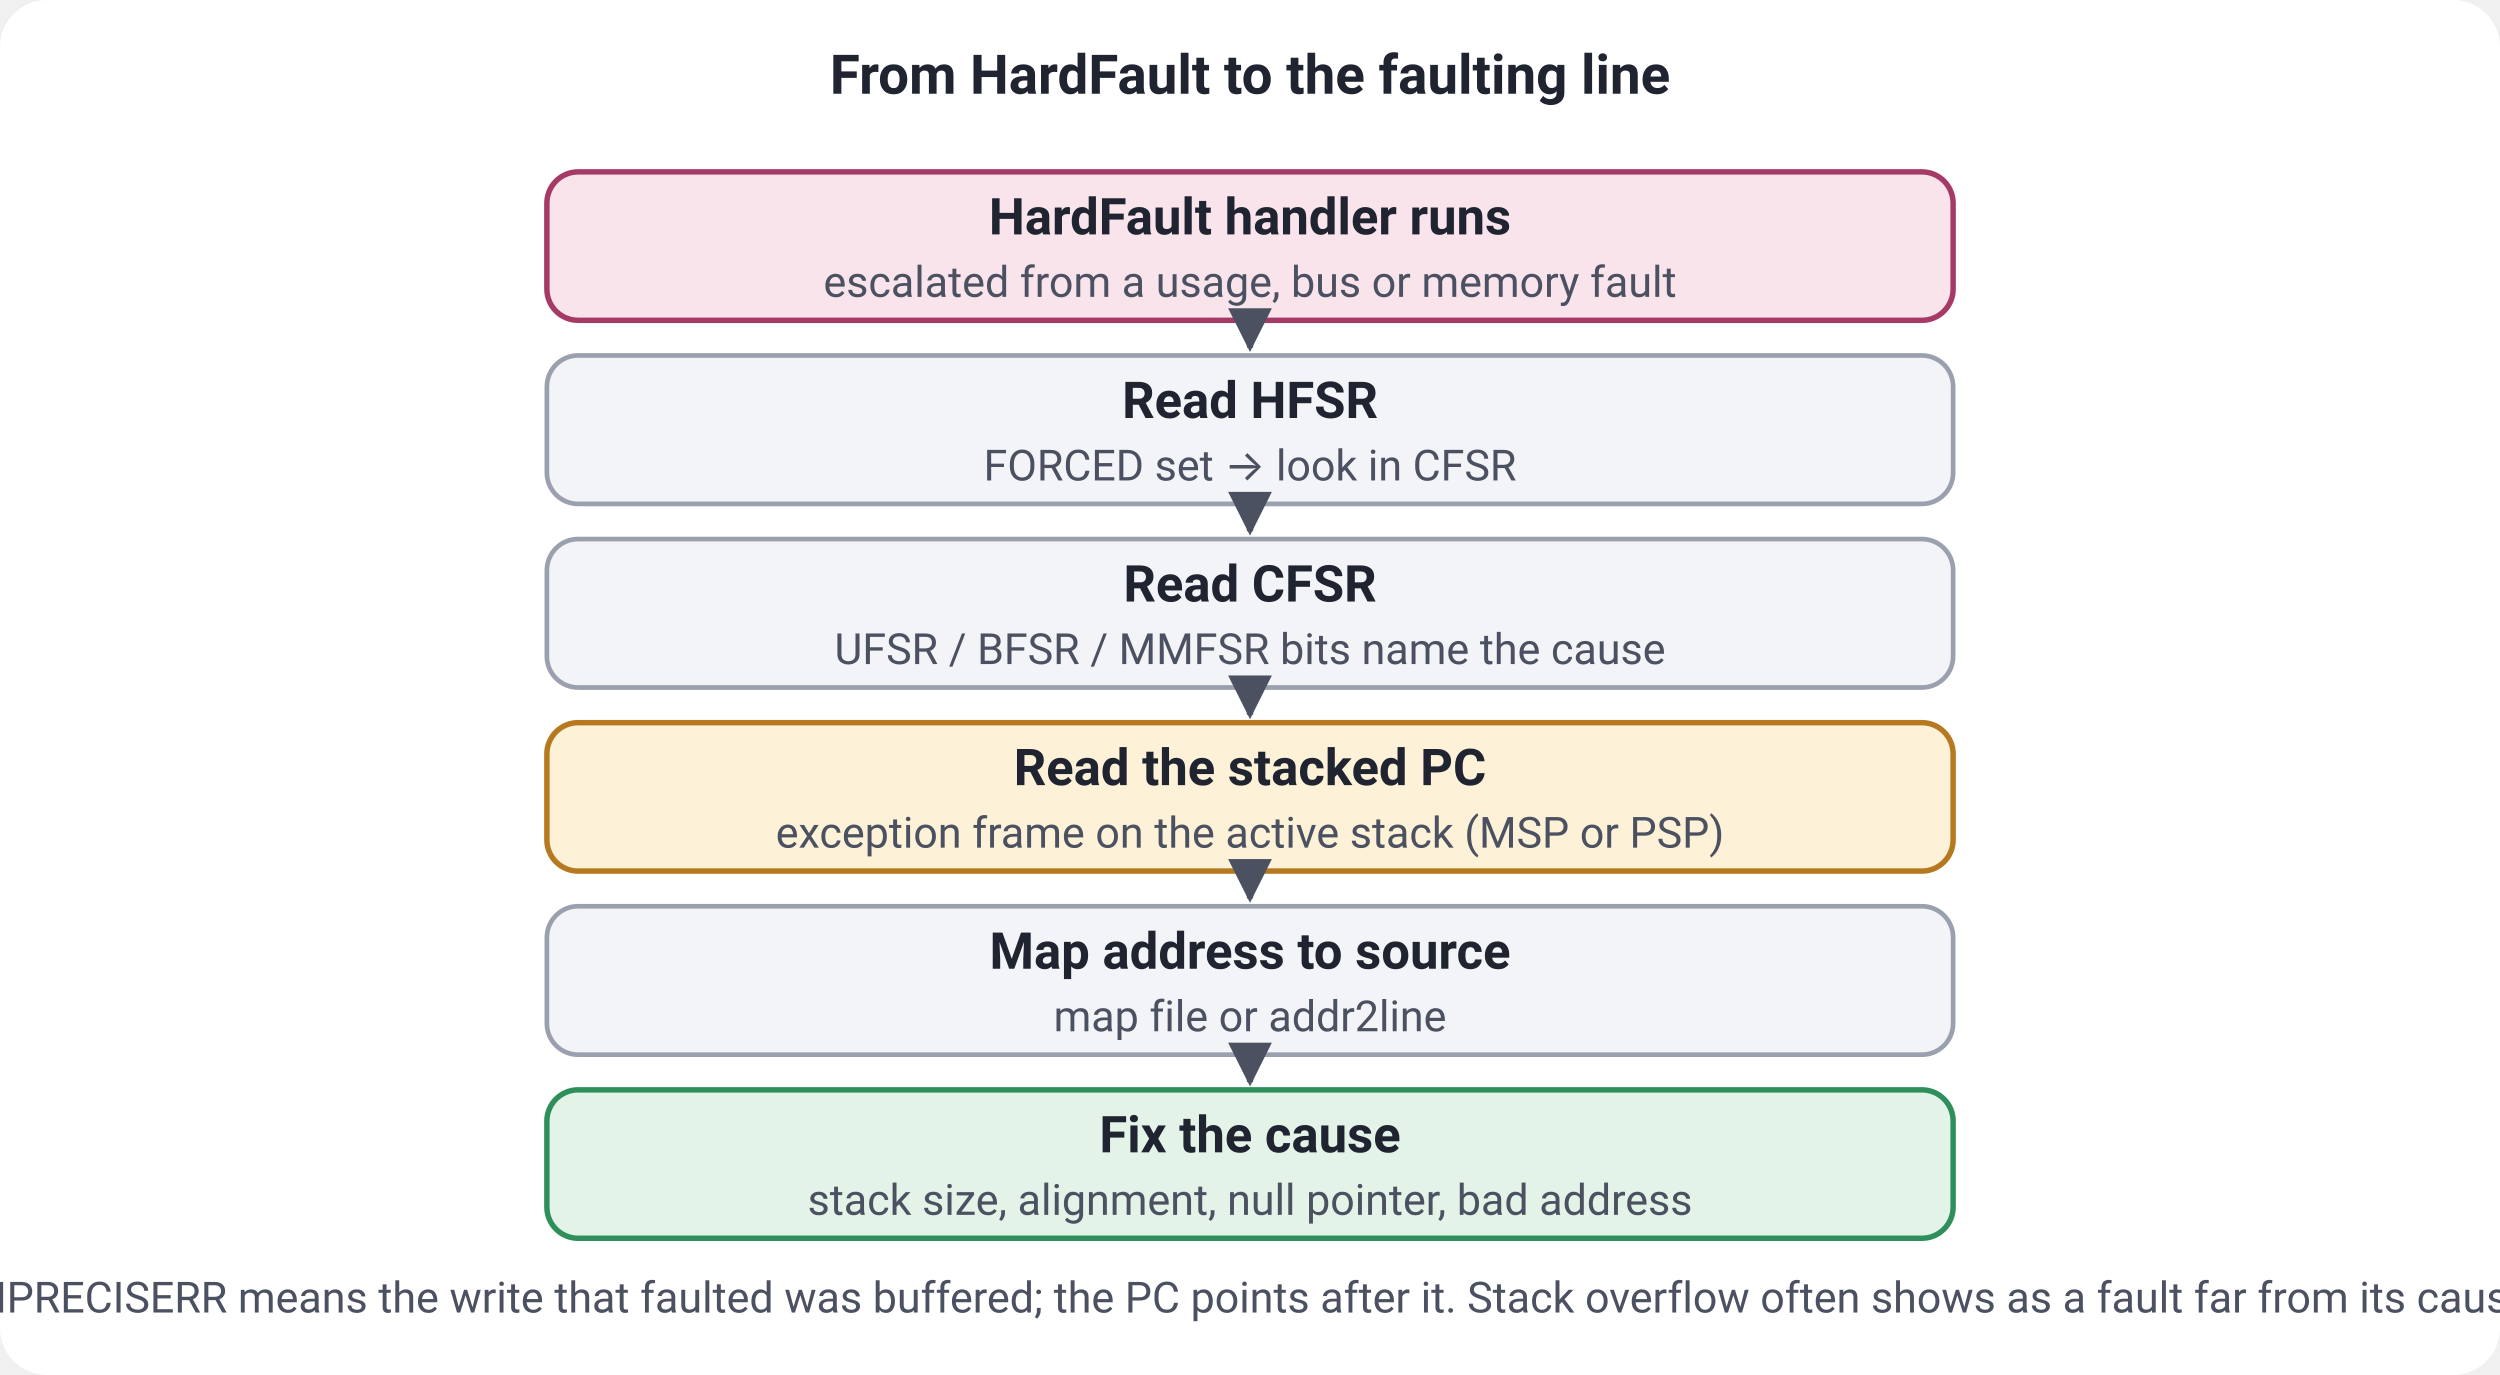
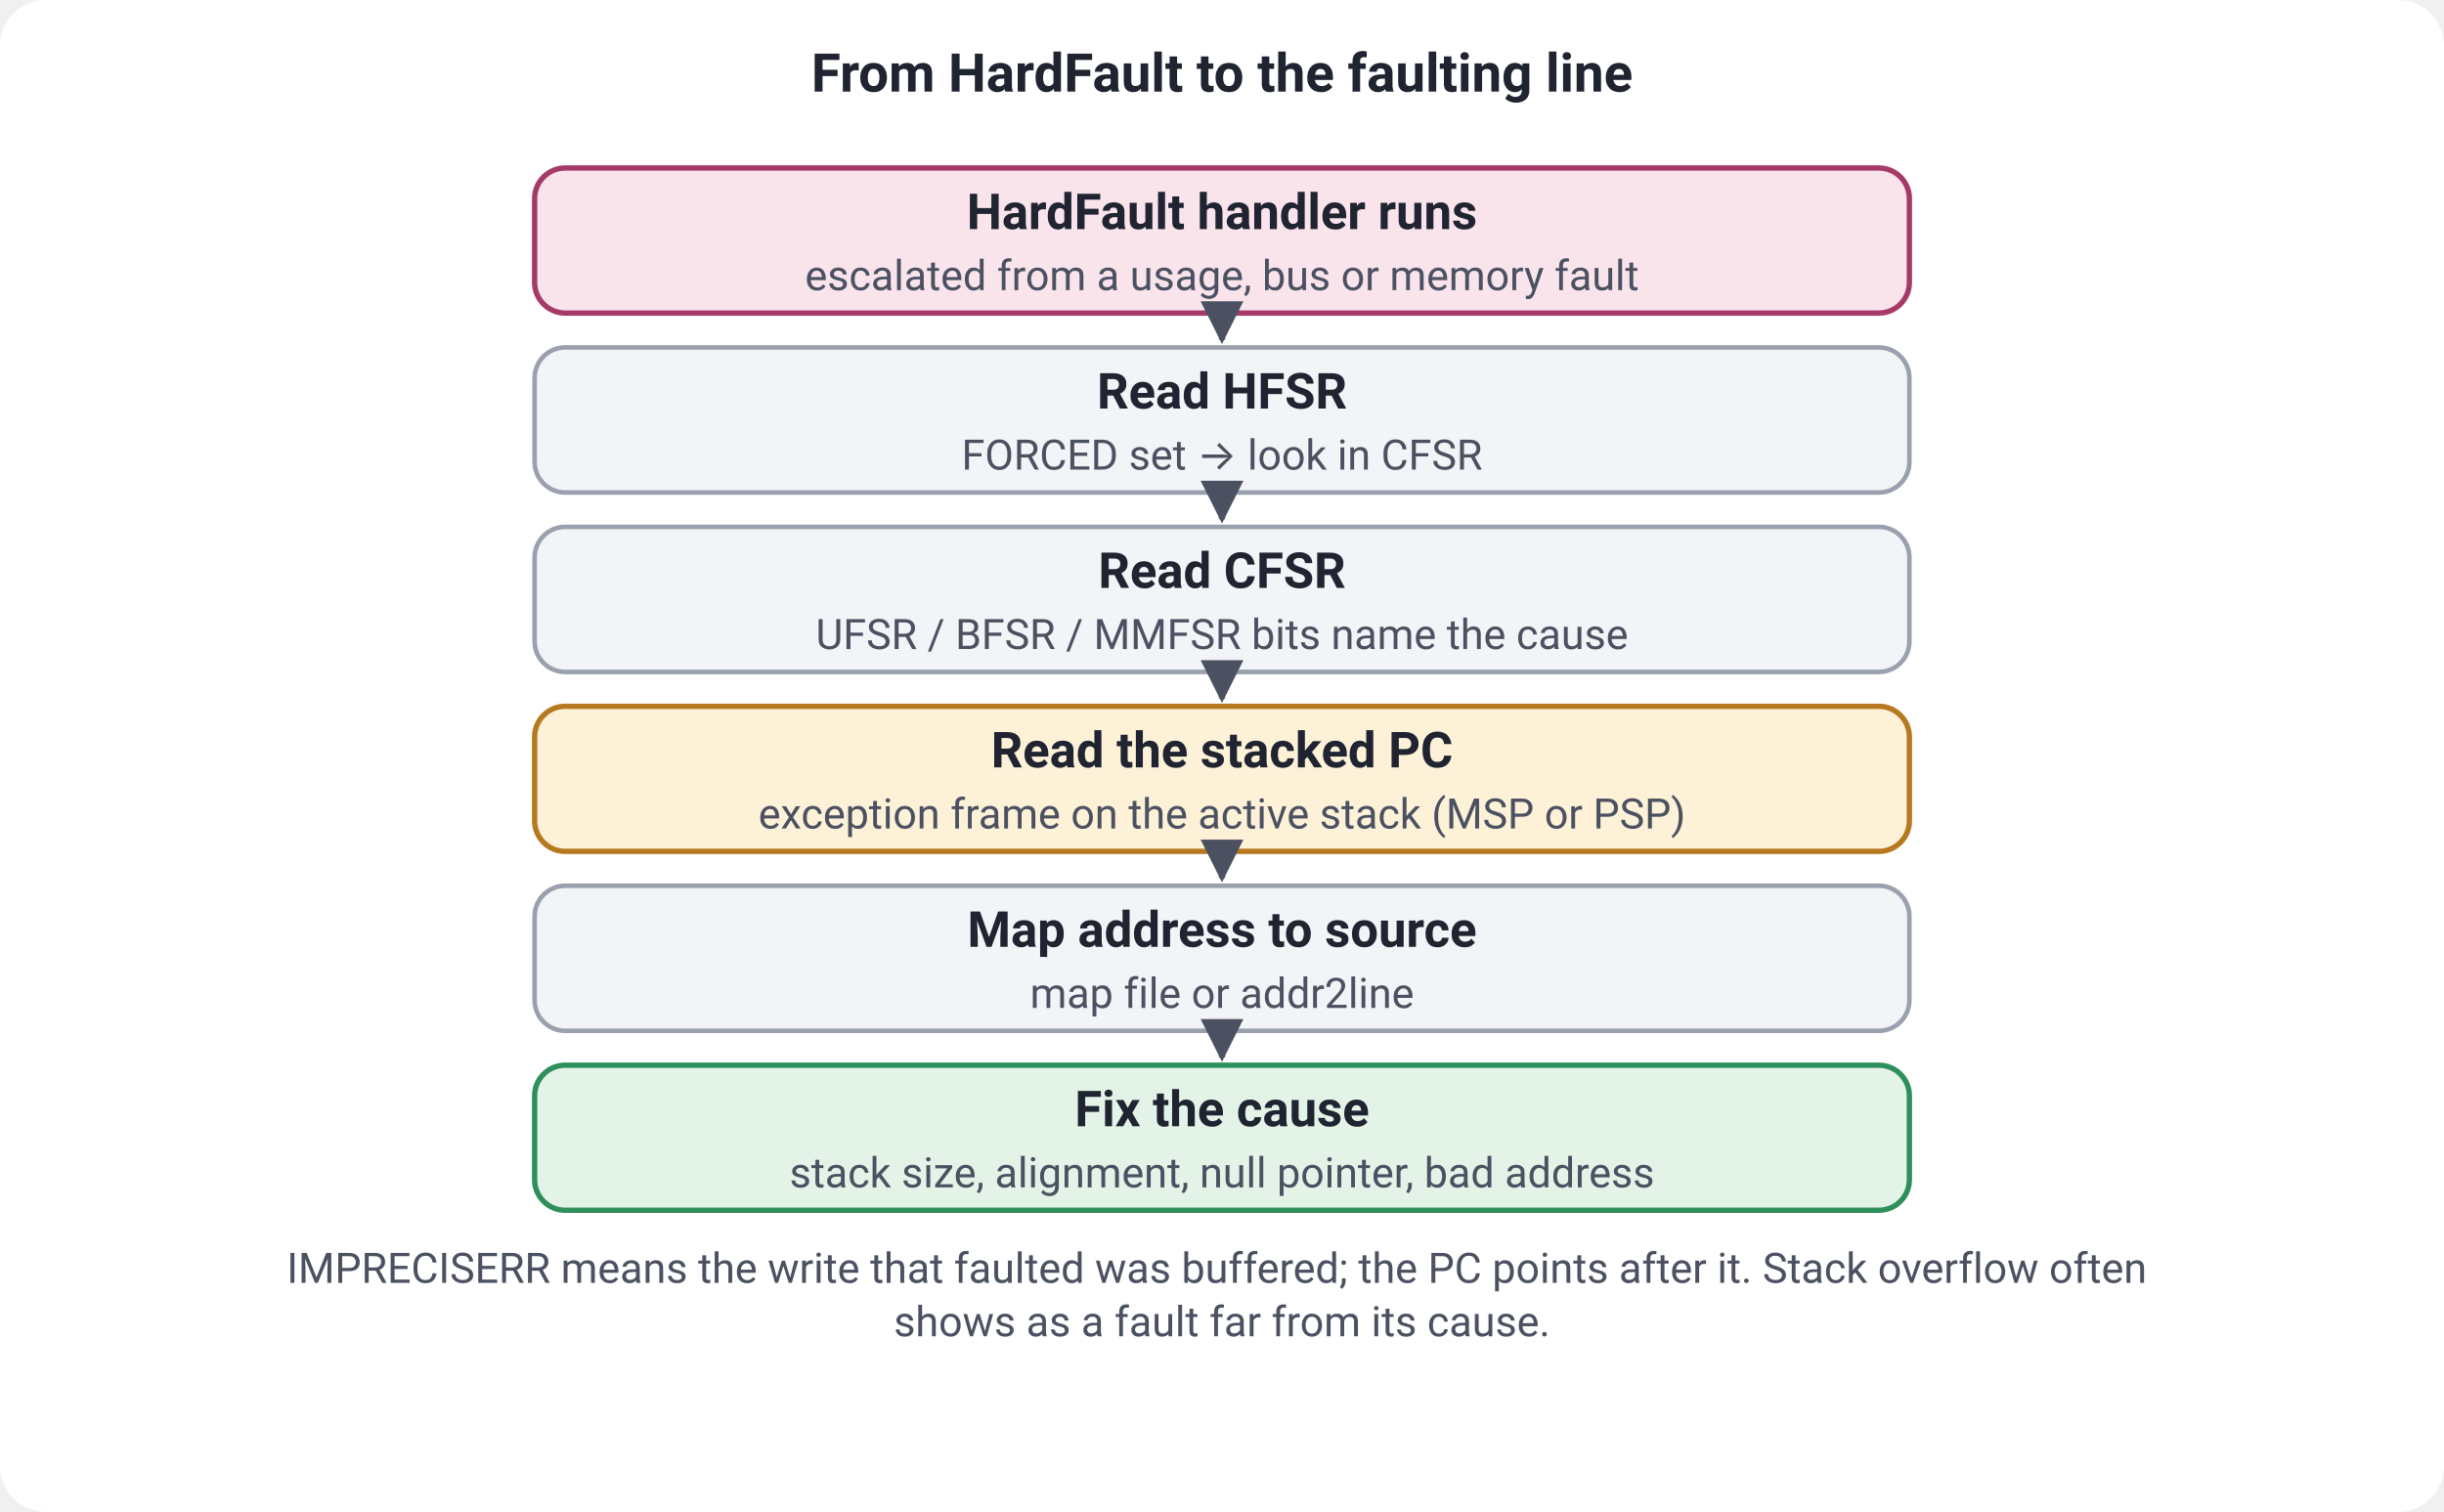
- <svg xmlns="http://www.w3.org/2000/svg" viewBox="0 0 640 352" width="640" height="352" role="img" aria-labelledby="t">
+ <svg xmlns="http://www.w3.org/2000/svg" viewBox="0 0 640 396" width="640" height="396" role="img" aria-labelledby="t">
  <style>
  .bg{fill:#ffffff}.ink{fill:#1f2430}.ink2{fill:#4b5160}.ink3{fill:#6b7280}
  .ln{stroke:#4b5160;fill:none;stroke-width:1.6}.ln2{stroke:#9aa0ad;fill:none;stroke-width:1.2;stroke-dasharray:4 3}
  .box{fill:#f3f4f7;stroke:#9aa0ad;stroke-width:1.2}.boxa{fill:#f9e4ec;stroke:#a63a66;stroke-width:1.4}
  .boxb{fill:#fdf1d8;stroke:#b7791f;stroke-width:1.4}.boxg{fill:#e3f3e8;stroke:#2f8f5b;stroke-width:1.4}
  .acc{fill:#a63a66}.amb{fill:#b7791f}.grn{fill:#2f8f5b}.sig{stroke:#1f2430;fill:none;stroke-width:2}
  .siga{stroke:#a63a66;fill:none;stroke-width:2}.sigb{stroke:#b7791f;fill:none;stroke-width:2}
  text{font-family:system-ui,-apple-system,Segoe UI,Roboto,sans-serif;font-size:12px}
  .t{font-size:13px;font-weight:600}.s{font-size:11px}.m{font-family:ui-monospace,SFMono-Regular,Menlo,monospace;font-size:11.5px}
  .ttl{font-size:14px;font-weight:700}
  @media (prefers-color-scheme: dark){
    .bg{fill:#171a21}.ink{fill:#e8e6ea}.ink2{fill:#c3c6cf}.ink3{fill:#9aa0ad}
    .ln{stroke:#c3c6cf}.ln2{stroke:#6b7280}.box{fill:#242a35;stroke:#6b7280}.boxa{fill:#3b1f2d;stroke:#f08cb3}
    .boxb{fill:#3a2e14;stroke:#e0a83a}.boxg{fill:#16301f;stroke:#5fcf8a}.acc{fill:#f08cb3}.amb{fill:#e0a83a}.grn{fill:#5fcf8a}
    .sig{stroke:#e8e6ea}.siga{stroke:#f08cb3}.sigb{stroke:#e0a83a}
  }
</style>
  <defs>
    <marker id="ar" viewBox="0 0 10 10" refX="9" refY="5" markerWidth="7" markerHeight="7" orient="auto-start-reverse">
      <path d="M0,0 L10,5 L0,10 z" fill="#4b5160" />
    </marker>
  </defs>
-   <rect class="bg" x="0" y="0" width="640" height="352" rx="12" />
+   <rect class="bg" x="0" y="0" width="640" height="396" rx="12" />
  <text class="ink ttl" x="320" y="24" text-anchor="middle">From HardFault to the faulting line</text>
  <rect class="boxa" x="140" y="44" width="360" height="38" rx="8" />
  <text class="ink t" x="320.0" y="60.0" text-anchor="middle">HardFault handler runs</text>
  <text class="ink2 s" x="320.0" y="76.0" text-anchor="middle">escalated from a usage, bus or memory fault</text>
  <line class="ln" x1="320.0" y1="82" x2="320.0" y2="89" marker-end="url(#ar)" />
  <rect class="box" x="140" y="91" width="360" height="38" rx="8" />
  <text class="ink t" x="320.0" y="107.0" text-anchor="middle">Read HFSR</text>
  <text class="ink2 s" x="320.0" y="123.0" text-anchor="middle">FORCED set → look in CFSR</text>
  <line class="ln" x1="320.0" y1="129" x2="320.0" y2="136" marker-end="url(#ar)" />
  <rect class="box" x="140" y="138" width="360" height="38" rx="8" />
  <text class="ink t" x="320.0" y="154.0" text-anchor="middle">Read CFSR</text>
  <text class="ink2 s" x="320.0" y="170.0" text-anchor="middle">UFSR / BFSR / MMFSR bits name the cause</text>
  <line class="ln" x1="320.0" y1="176" x2="320.0" y2="183" marker-end="url(#ar)" />
  <rect class="boxb" x="140" y="185" width="360" height="38" rx="8" />
  <text class="ink t" x="320.0" y="201.0" text-anchor="middle">Read the stacked PC</text>
  <text class="ink2 s" x="320.0" y="217.0" text-anchor="middle">exception frame on the active stack (MSP or PSP)</text>
  <line class="ln" x1="320.0" y1="223" x2="320.0" y2="230" marker-end="url(#ar)" />
  <rect class="box" x="140" y="232" width="360" height="38" rx="8" />
  <text class="ink t" x="320.0" y="248.0" text-anchor="middle">Map address to source</text>
  <text class="ink2 s" x="320.0" y="264.0" text-anchor="middle">map file or addr2line</text>
  <line class="ln" x1="320.0" y1="270" x2="320.0" y2="277" marker-end="url(#ar)" />
  <rect class="boxg" x="140" y="279" width="360" height="38" rx="8" />
  <text class="ink t" x="320.0" y="295.0" text-anchor="middle">Fix the cause</text>
  <text class="ink2 s" x="320.0" y="311.0" text-anchor="middle">stack size, alignment, null pointer, bad address</text>
-   <text class="ink2 s" x="320" y="336" text-anchor="middle">IMPRECISERR means the write that faulted was buffered; the PC points after it. Stack overflow often shows as a fault far from its cause.</text>
+   <text class="ink2 s" x="320" y="336" text-anchor="middle">
+     <tspan x="320" dy="0">IMPRECISERR means the write that faulted was buffered; the PC points after it. Stack overflow often</tspan>
+     <tspan x="320" dy="14">shows as a fault far from its cause.</tspan>
+   </text>
</svg>
